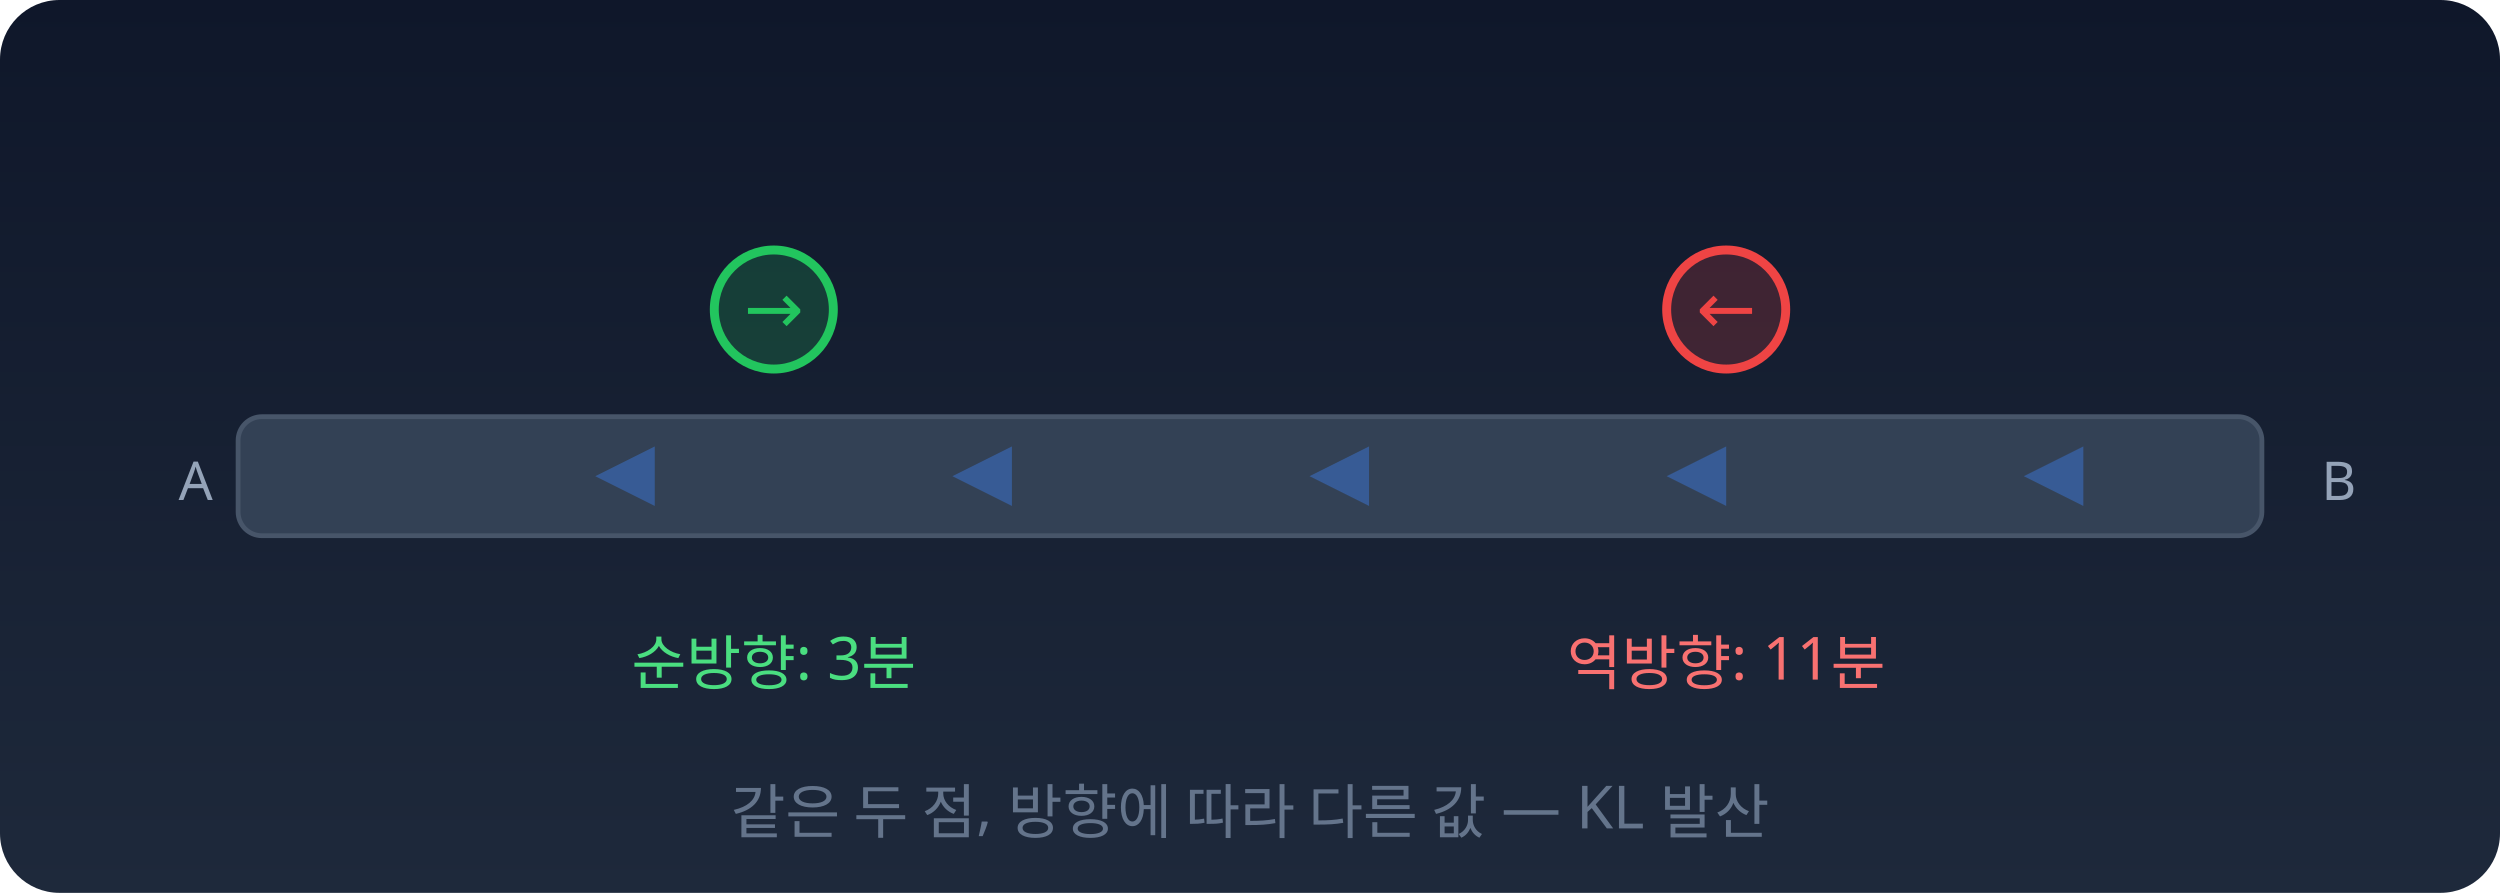
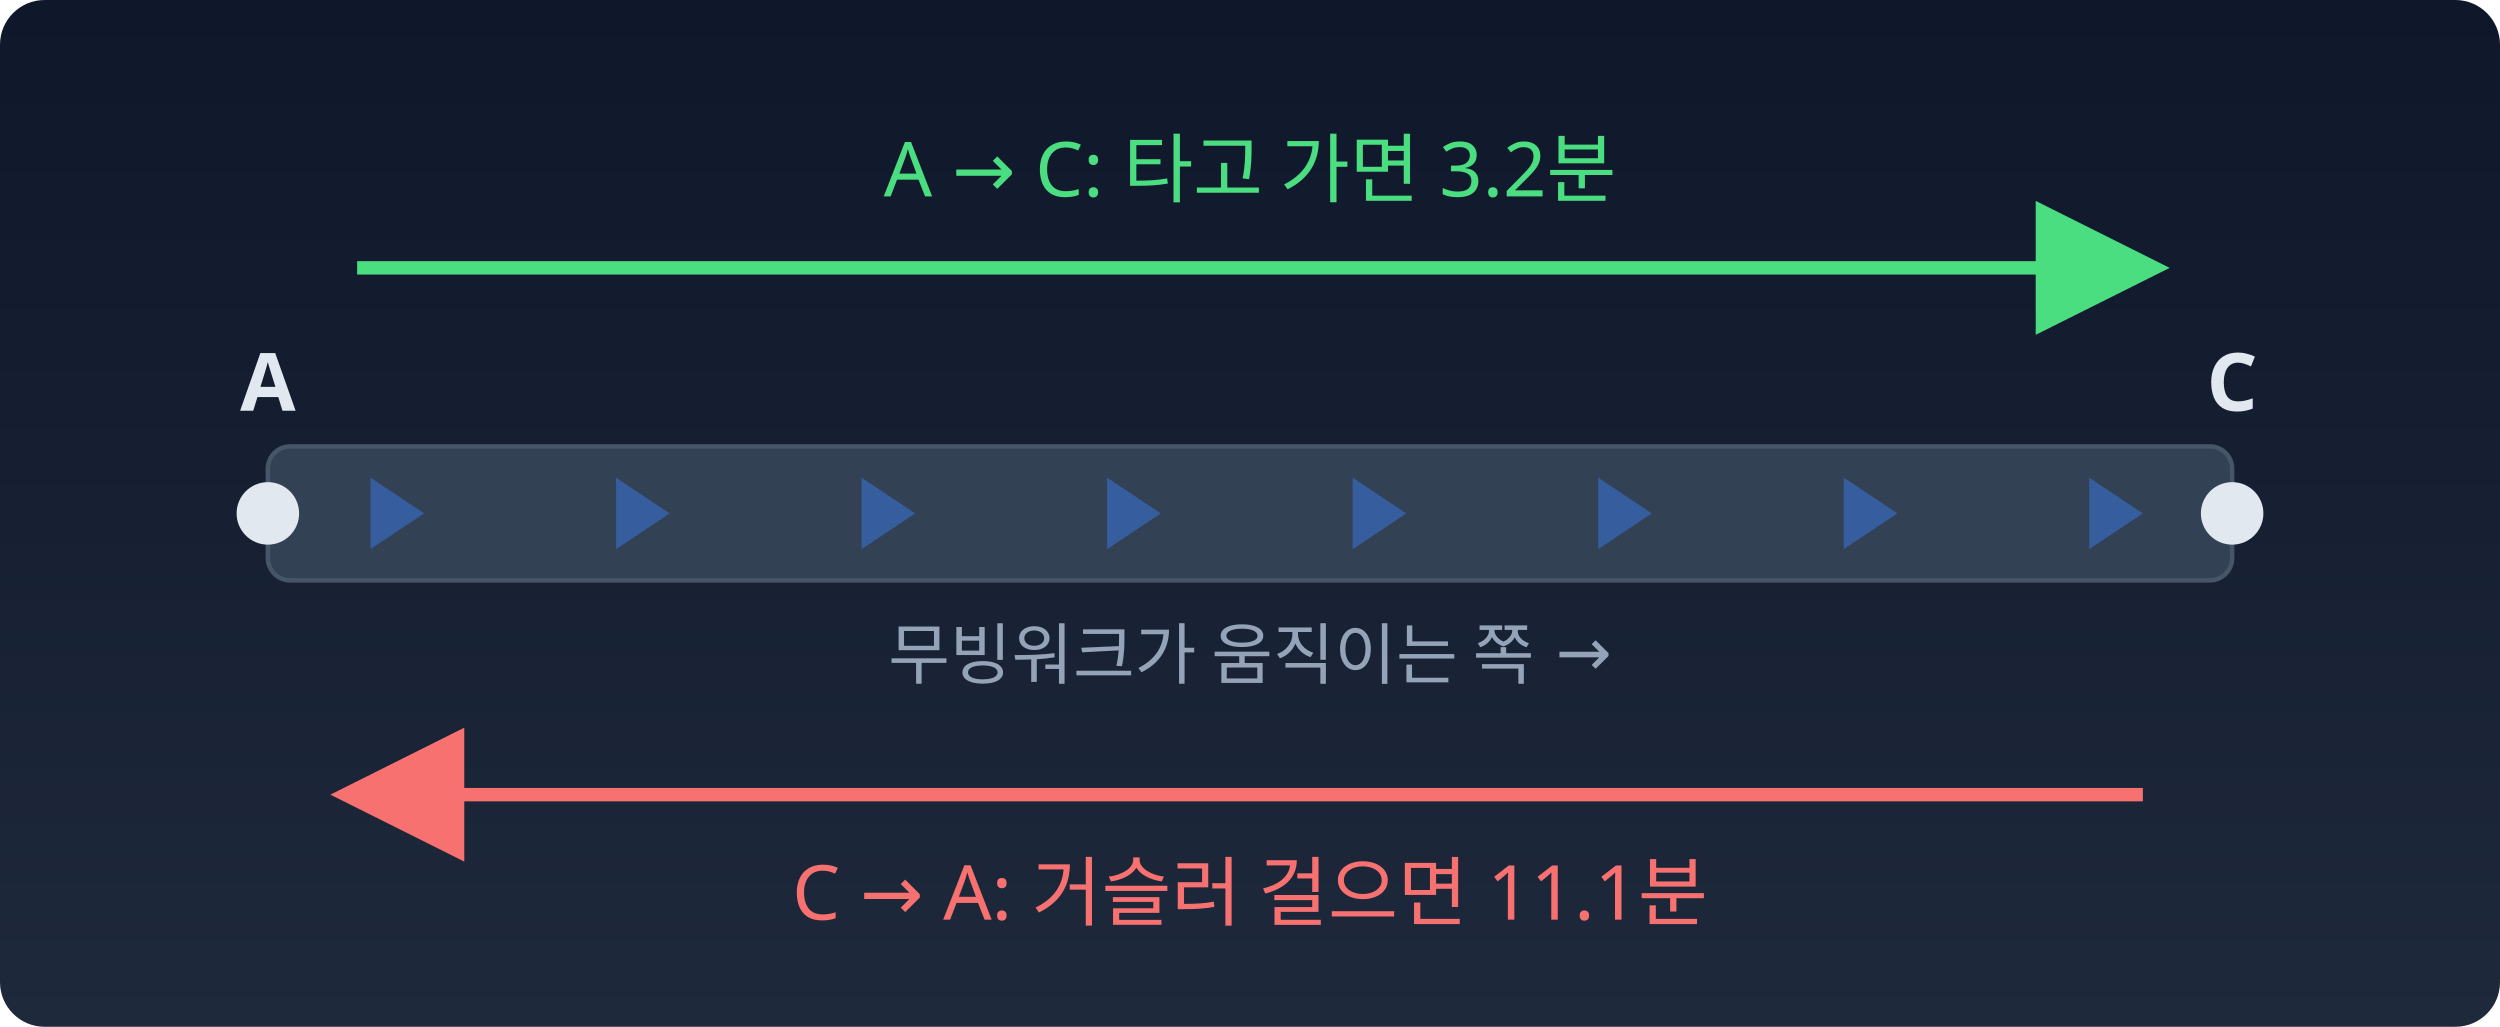
- <svg xmlns="http://www.w3.org/2000/svg" viewBox="0 0 420 150" font-family="'Noto Sans KR', sans-serif">
+ <svg xmlns="http://www.w3.org/2000/svg" viewBox="0 0 560 230" font-family="'Noto Sans KR', sans-serif">
  <defs>
    <linearGradient id="bg3m" x1="0" y1="0" x2="0" y2="1">
      <stop offset="0%" stop-color="#0f172a" />
      <stop offset="100%" stop-color="#1e293b" />
    </linearGradient>
  </defs>
-   <rect width="420" height="150" fill="url(#bg3m)" rx="10" />
-   <rect x="40" y="70" width="340" height="20" rx="4" fill="#334155" stroke="#475569" stroke-width="0.8" />
-   <g fill="#3b82f6" opacity="0.4">
-     <polygon points="100,80 110,75 110,85" />
-     <polygon points="160,80 170,75 170,85" />
-     <polygon points="220,80 230,75 230,85" />
-     <polygon points="280,80 290,75 290,85" />
-     <polygon points="340,80 350,75 350,85" />
-   </g>
-   <g transform="translate(130,52)">
-     <circle cx="0" cy="0" r="10" fill="#22c55e" fill-opacity="0.2" stroke="#22c55e" stroke-width="1.5" />
-     <text x="0" y="4" fill="#22c55e" font-size="12" text-anchor="middle">→</text>
-   </g>
-   <text x="130" y="115" fill="#4ade80" font-size="10" text-anchor="middle">순방향: 3분</text>
-   <g transform="translate(290,52)">
-     <circle cx="0" cy="0" r="10" fill="#ef4444" fill-opacity="0.2" stroke="#ef4444" stroke-width="1.5" />
-     <text x="0" y="4" fill="#ef4444" font-size="12" text-anchor="middle">←</text>
-   </g>
-   <text x="290" y="115" fill="#f87171" font-size="10" text-anchor="middle">역방향: 11분</text>
-   <text x="30" y="84" fill="#94a3b8" font-size="9">A</text>
-   <text x="390" y="84" fill="#94a3b8" font-size="9">B</text>
-   <text x="210" y="140" fill="#64748b" font-size="10" text-anchor="middle">같은 두 점, 방향에 따라 다른 값 — KL 발산</text>
+   <rect width="560" height="230" fill="url(#bg3m)" rx="10" />
+   <defs>
+     <marker id="arG" markerWidth="10" markerHeight="10" refX="8" refY="5" orient="auto">
+       <path d="M0,0 L10,5 L0,10 Z" fill="#4ade80" />
+     </marker>
+     <marker id="arR" markerWidth="10" markerHeight="10" refX="8" refY="5" orient="auto">
+       <path d="M0,0 L10,5 L0,10 Z" fill="#f87171" />
+     </marker>
+   </defs>
+   <rect x="60" y="100" width="440" height="30" rx="5" fill="#334155" stroke="#475569" />
+   <polygon points="95,115 83,107 83,123" fill="#3b82f6" fill-opacity="0.45" />
+   <polygon points="150,115 138,107 138,123" fill="#3b82f6" fill-opacity="0.45" />
+   <polygon points="205,115 193,107 193,123" fill="#3b82f6" fill-opacity="0.45" />
+   <polygon points="260,115 248,107 248,123" fill="#3b82f6" fill-opacity="0.45" />
+   <polygon points="315,115 303,107 303,123" fill="#3b82f6" fill-opacity="0.45" />
+   <polygon points="370,115 358,107 358,123" fill="#3b82f6" fill-opacity="0.45" />
+   <polygon points="425,115 413,107 413,123" fill="#3b82f6" fill-opacity="0.45" />
+   <polygon points="480,115 468,107 468,123" fill="#3b82f6" fill-opacity="0.45" />
+   <text x="280" y="152" fill="#94a3b8" font-size="15" text-anchor="middle">무빙워크가 움직이는 쪽 →</text>
+   <circle cx="60" cy="115" r="7" fill="#e2e8f0" />
+   <circle cx="500" cy="115" r="7" fill="#e2e8f0" />
+   <text x="60" y="92" fill="#e2e8f0" font-size="18" text-anchor="middle" font-weight="700">A</text>
+   <text x="500" y="92" fill="#e2e8f0" font-size="18" text-anchor="middle" font-weight="700">C</text>
+   <line x1="80" y1="60" x2="480" y2="60" stroke="#4ade80" stroke-width="3" marker-end="url(#arG)" />
+   <text x="280" y="44" fill="#4ade80" font-size="17" text-anchor="middle">A → C: 타고 가면 3.2분</text>
+   <line x1="480" y1="178" x2="80" y2="178" stroke="#f87171" stroke-width="3" marker-end="url(#arR)" />
+   <text x="280" y="206" fill="#f87171" font-size="17" text-anchor="middle">C → A: 거슬러 걸으면 11.1분</text>
</svg>
